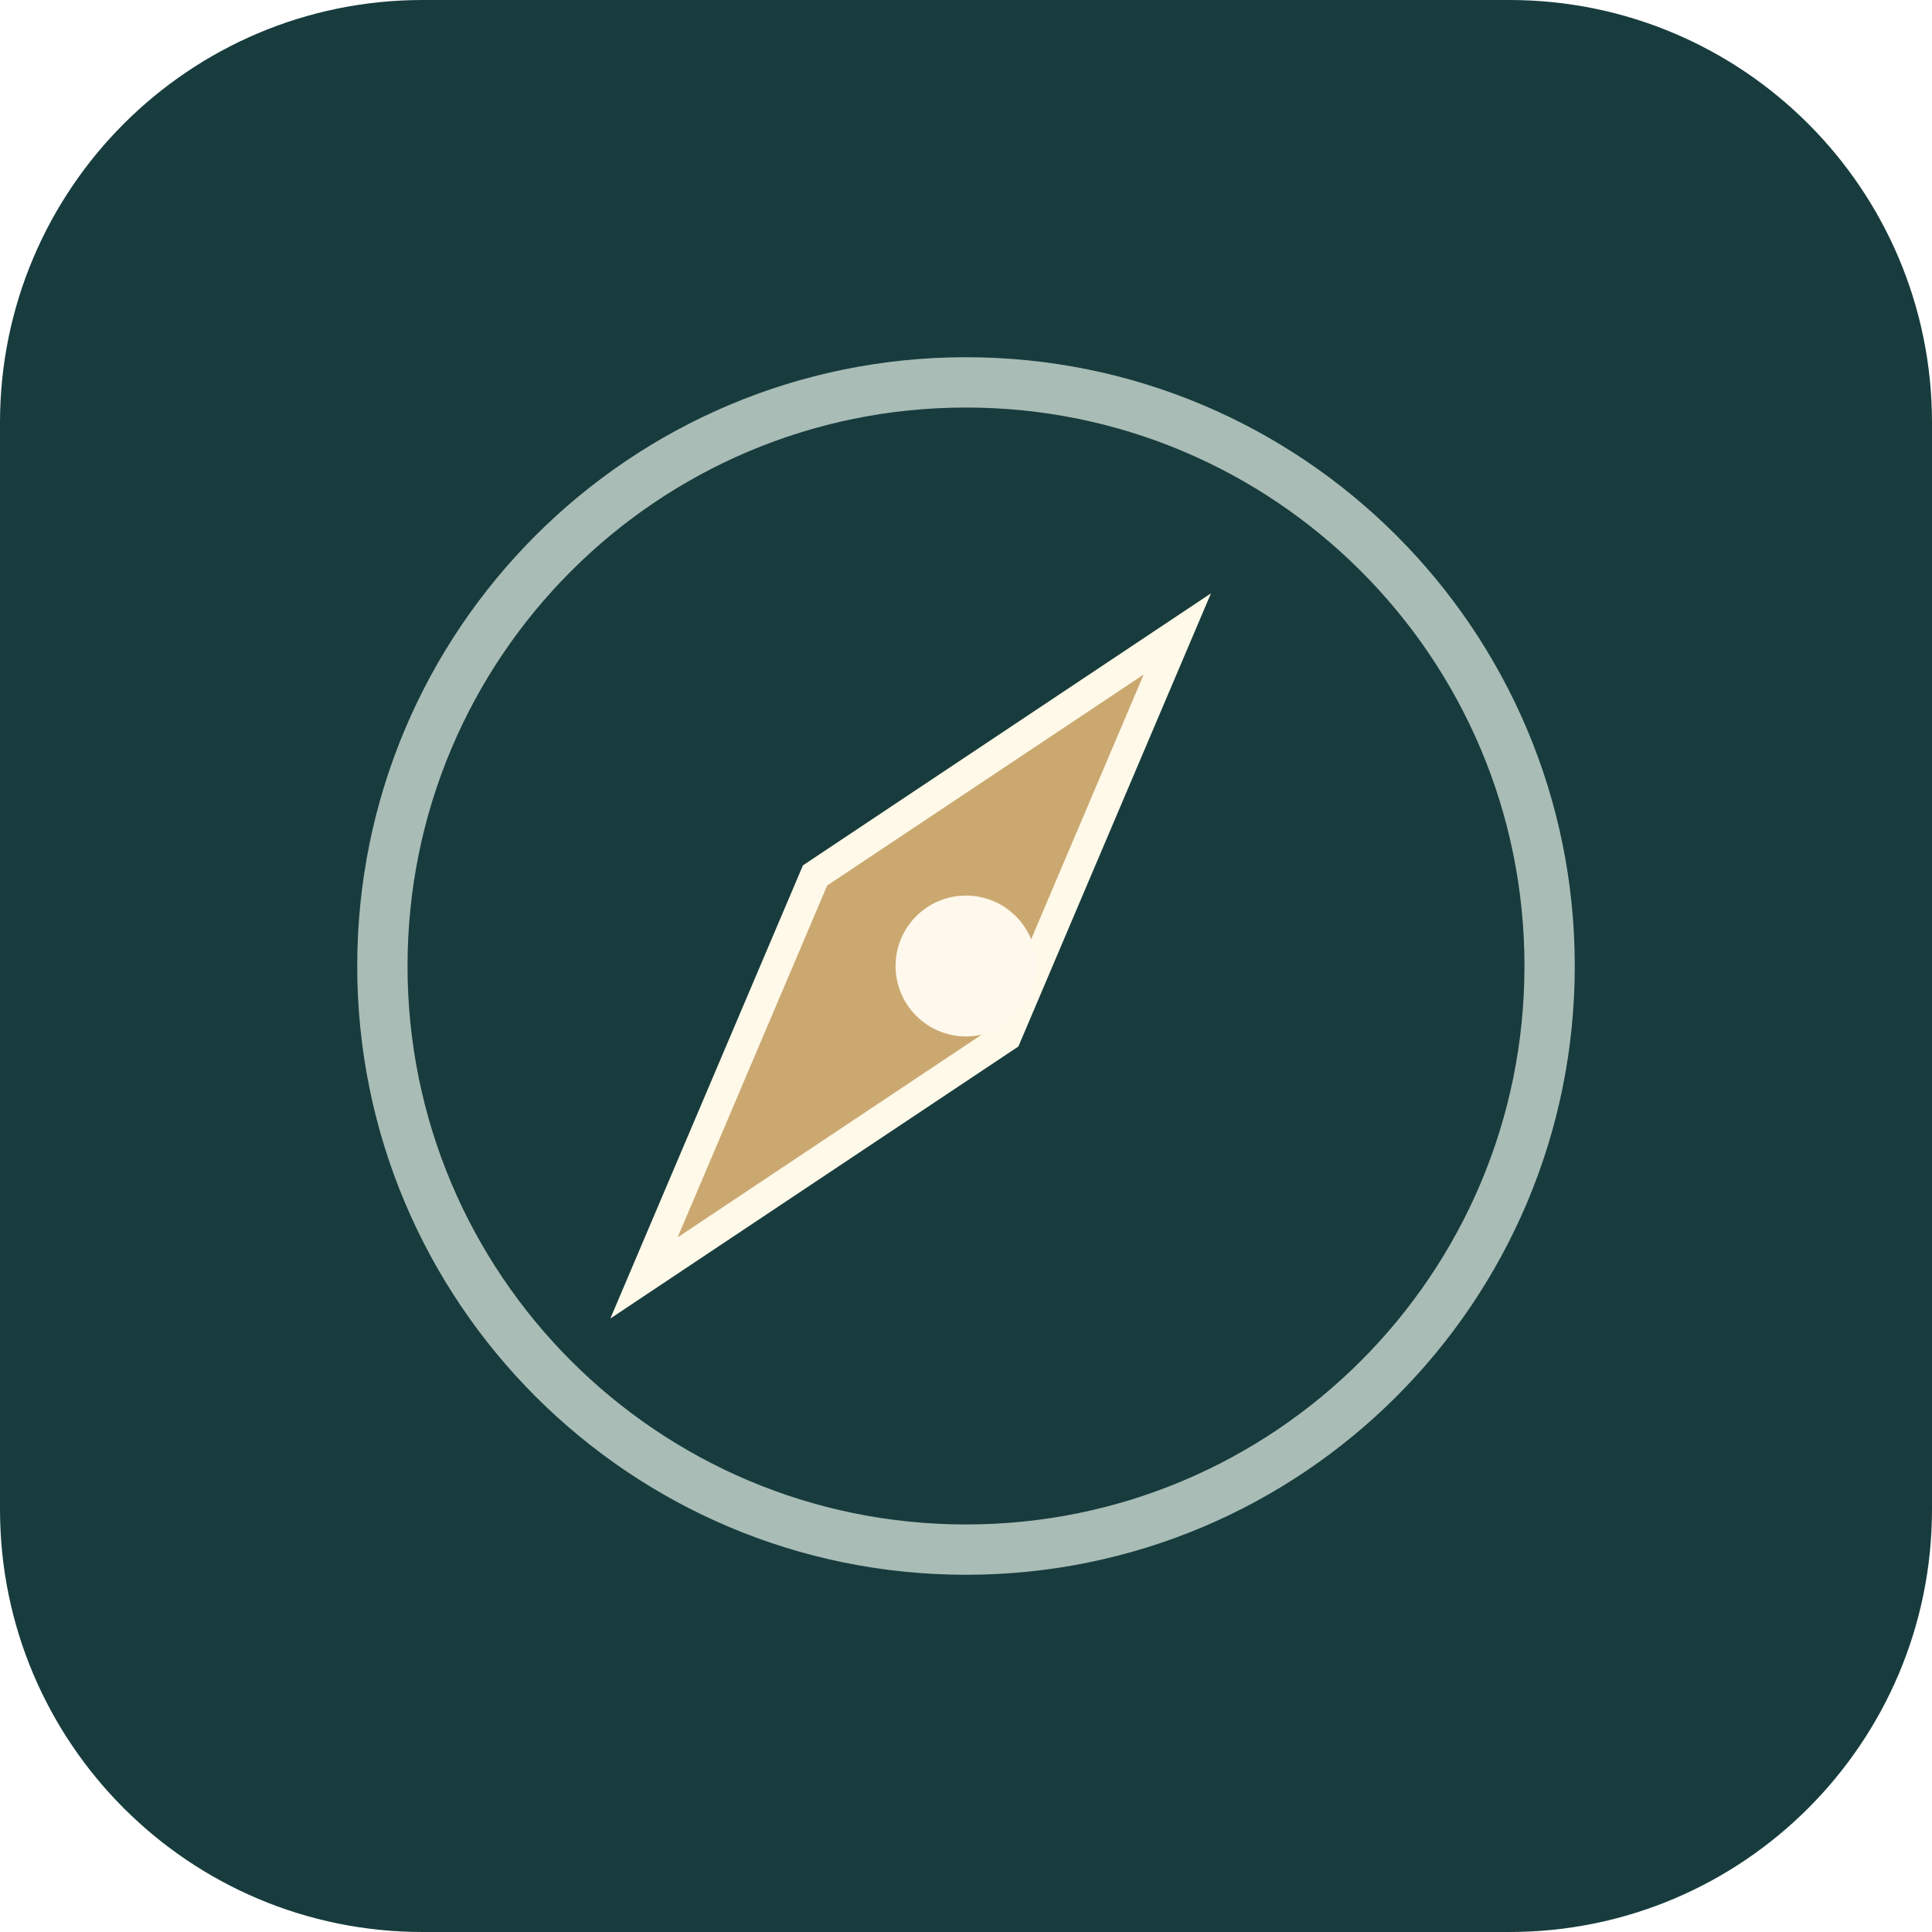
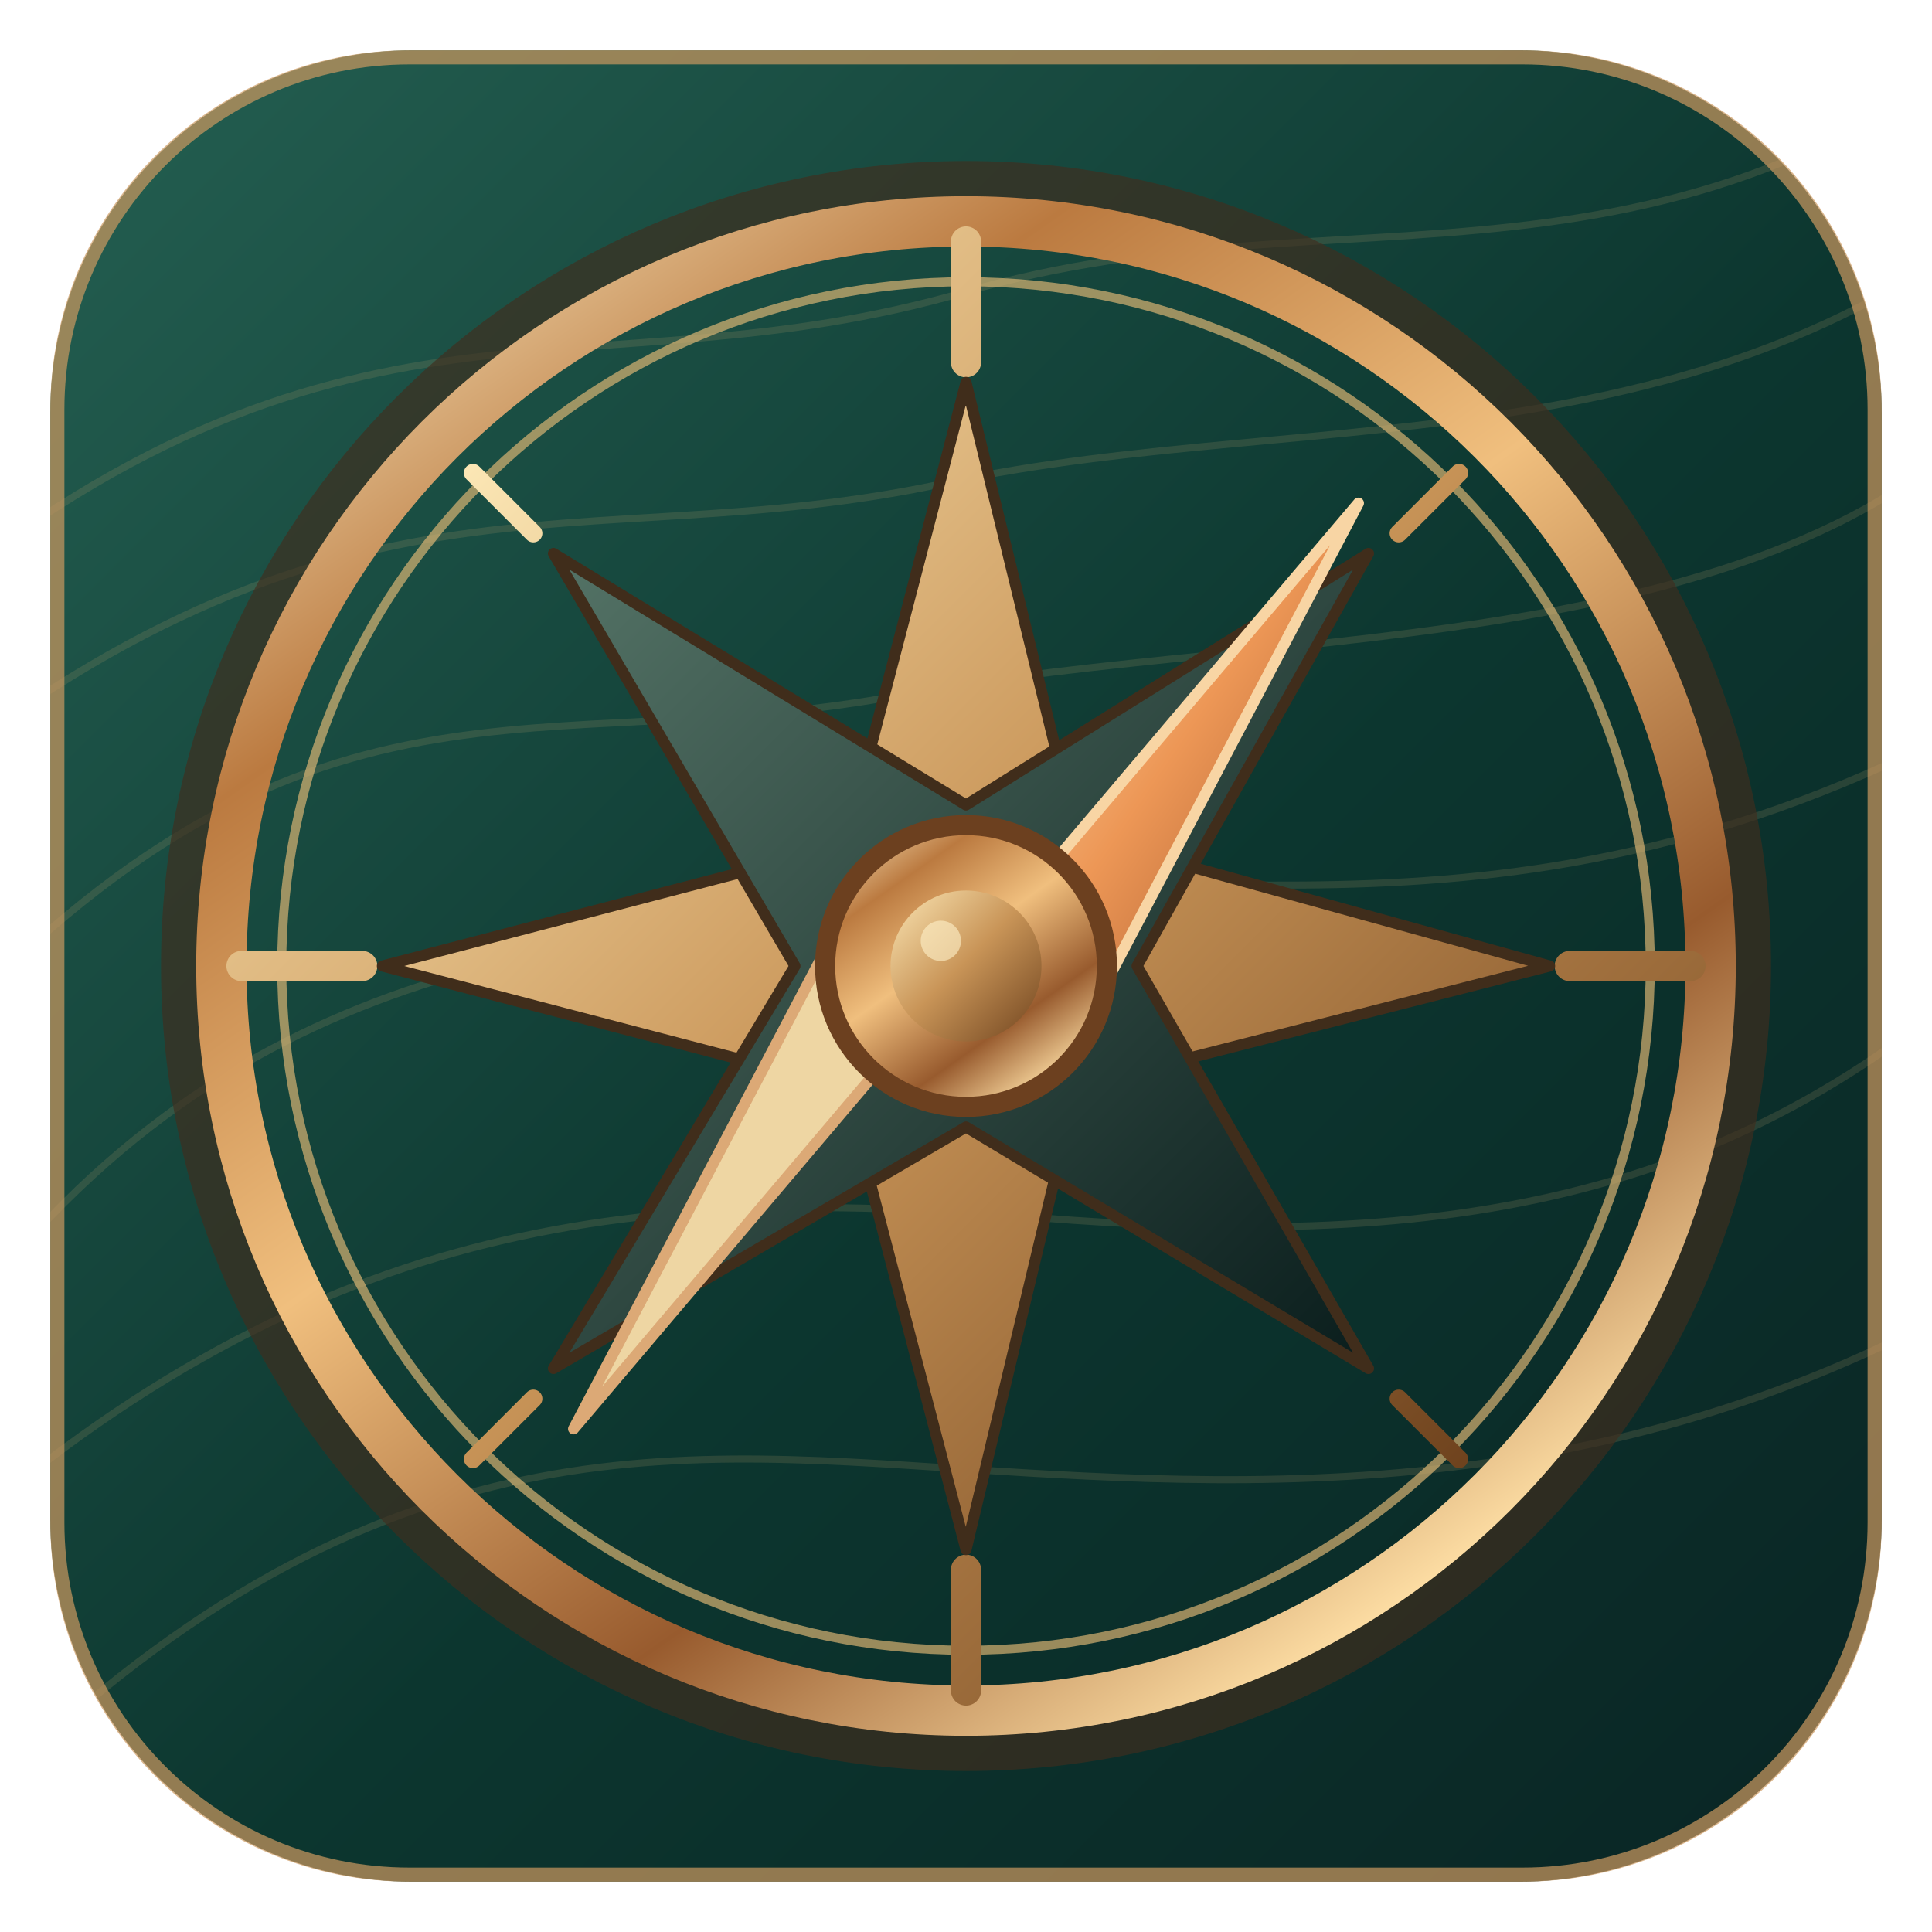
- <svg xmlns="http://www.w3.org/2000/svg" viewBox="0 0 192 192">
-   <rect width="192" height="192" rx="42" fill="#183c3d" />
-   <circle cx="96" cy="96" r="58" fill="none" stroke="#d9e7df" stroke-width="5" opacity=".75" />
-   <path d="m117 63-17 40-36 24 17-40z" fill="#caa870" stroke="#fff9e9" stroke-width="3" />
-   <circle cx="96" cy="96" r="7" fill="#fff8ec" />
+ <svg xmlns="http://www.w3.org/2000/svg" width="192" height="192" viewBox="0 0 192 192">
+   <defs>
+     <linearGradient id="base" x1="0" y1="0" x2="1" y2="1">
+       <stop stop-color="#245f51" />
+       <stop offset=".55" stop-color="#0c362f" />
+       <stop offset="1" stop-color="#0a2524" />
+     </linearGradient>
+     <linearGradient id="rim" x1="0" y1="0" x2=".7" y2="1">
+       <stop stop-color="#fff1c9" />
+       <stop offset=".26" stop-color="#bb7a40" />
+       <stop offset=".51" stop-color="#f0bf7e" />
+       <stop offset=".78" stop-color="#985b2e" />
+       <stop offset="1" stop-color="#ffe0a6" />
+     </linearGradient>
+     <linearGradient id="brass" x1="0" y1="0" x2="1" y2="1">
+       <stop stop-color="#fbe6b4" />
+       <stop offset=".48" stop-color="#c99558" />
+       <stop offset="1" stop-color="#6f431e" />
+     </linearGradient>
+     <linearGradient id="point" x1="0" y1="0" x2="1" y2="1">
+       <stop stop-color="#fff2c9" />
+       <stop offset=".48" stop-color="#ed9756" />
+       <stop offset="1" stop-color="#8c421e" />
+     </linearGradient>
+     <linearGradient id="shadow" x1="0" y1="0" x2="1" y2="1">
+       <stop stop-color="#547366" />
+       <stop offset="1" stop-color="#0a1d1c" />
+     </linearGradient>
+     <clipPath id="round">
+       <rect x="5" y="5" width="182" height="182" rx="36" />
+     </clipPath>
+   </defs>
+   <g clip-path="url(#round)">
+     <rect x="5" y="5" width="182" height="182" rx="36" fill="url(#base)" />
+     <g fill="none" stroke="#bea36c" stroke-width=".7" opacity=".17">
+       <path d="M-10 62 C34 25 58 40 96 29 S167 33 205 -2" />
+       <path d="M-13 82 C33 43 57 56 94 48 S175 48 208 13" />
+       <path d="M-7 104 C31 63 53 76 90 69 S181 66 202 36" />
+       <path d="M-2 129 C27 92 63 94 91 89 S155 98 206 66" />
+       <path d="M-6 154 C32 120 65 118 103 121 S173 121 202 92" />
+       <path d="M-4 181 C35 141 65 144 96 146 S166 150 206 123" />
+     </g>
+     <circle cx="96" cy="96" r="76" stroke="#412d1d" stroke-width="8" fill="none" opacity=".65" />
+     <circle cx="96" cy="96" r="74" stroke="url(#rim)" stroke-width="5" fill="none" />
+     <circle cx="96" cy="96" r="68" stroke="#e7bb77" stroke-width=".9" fill="none" opacity=".65" />
+     <g stroke="url(#brass)" stroke-linecap="round">
+       <path d="M96 24v12 M96 156v12 M24 96h12 M156 96h12" stroke-width="3" />
+       <path d="M47 47l6 6 M139 139l6 6 M47 145l6-6 M139 53l6-6" stroke-width="1.8" />
+     </g>
+     <g stroke="#402d1b" stroke-width="1.1" stroke-linejoin="round">
+       <path d="M96 38L107 83 154 96 107 108 96 154 84 108 38 96 84 84Z" fill="url(#brass)" />
+       <path d="M55 55L96 80 136 55 113 96 136 136 96 112 55 136 79 96Z" fill="url(#shadow)" />
+       <path d="M96 96L135 50 105 107Z" fill="url(#point)" stroke="#f8d5a4" />
+       <path d="M96 96L57 142 87 85Z" fill="#eed6a3" stroke="#dca976" />
+     </g>
+     <circle cx="96" cy="96" r="14" fill="url(#rim)" stroke="#6c401f" stroke-width="2" />
+     <circle cx="96" cy="96" r="7.5" fill="url(#brass)" />
+     <circle cx="93.5" cy="93.5" r="2" fill="#fff2c9" opacity=".6" />
+   </g>
+   <rect x="5.7" y="5.7" width="180.6" height="180.6" rx="35" fill="none" stroke="#cc995f" stroke-width="1.4" opacity=".7" />
</svg>
